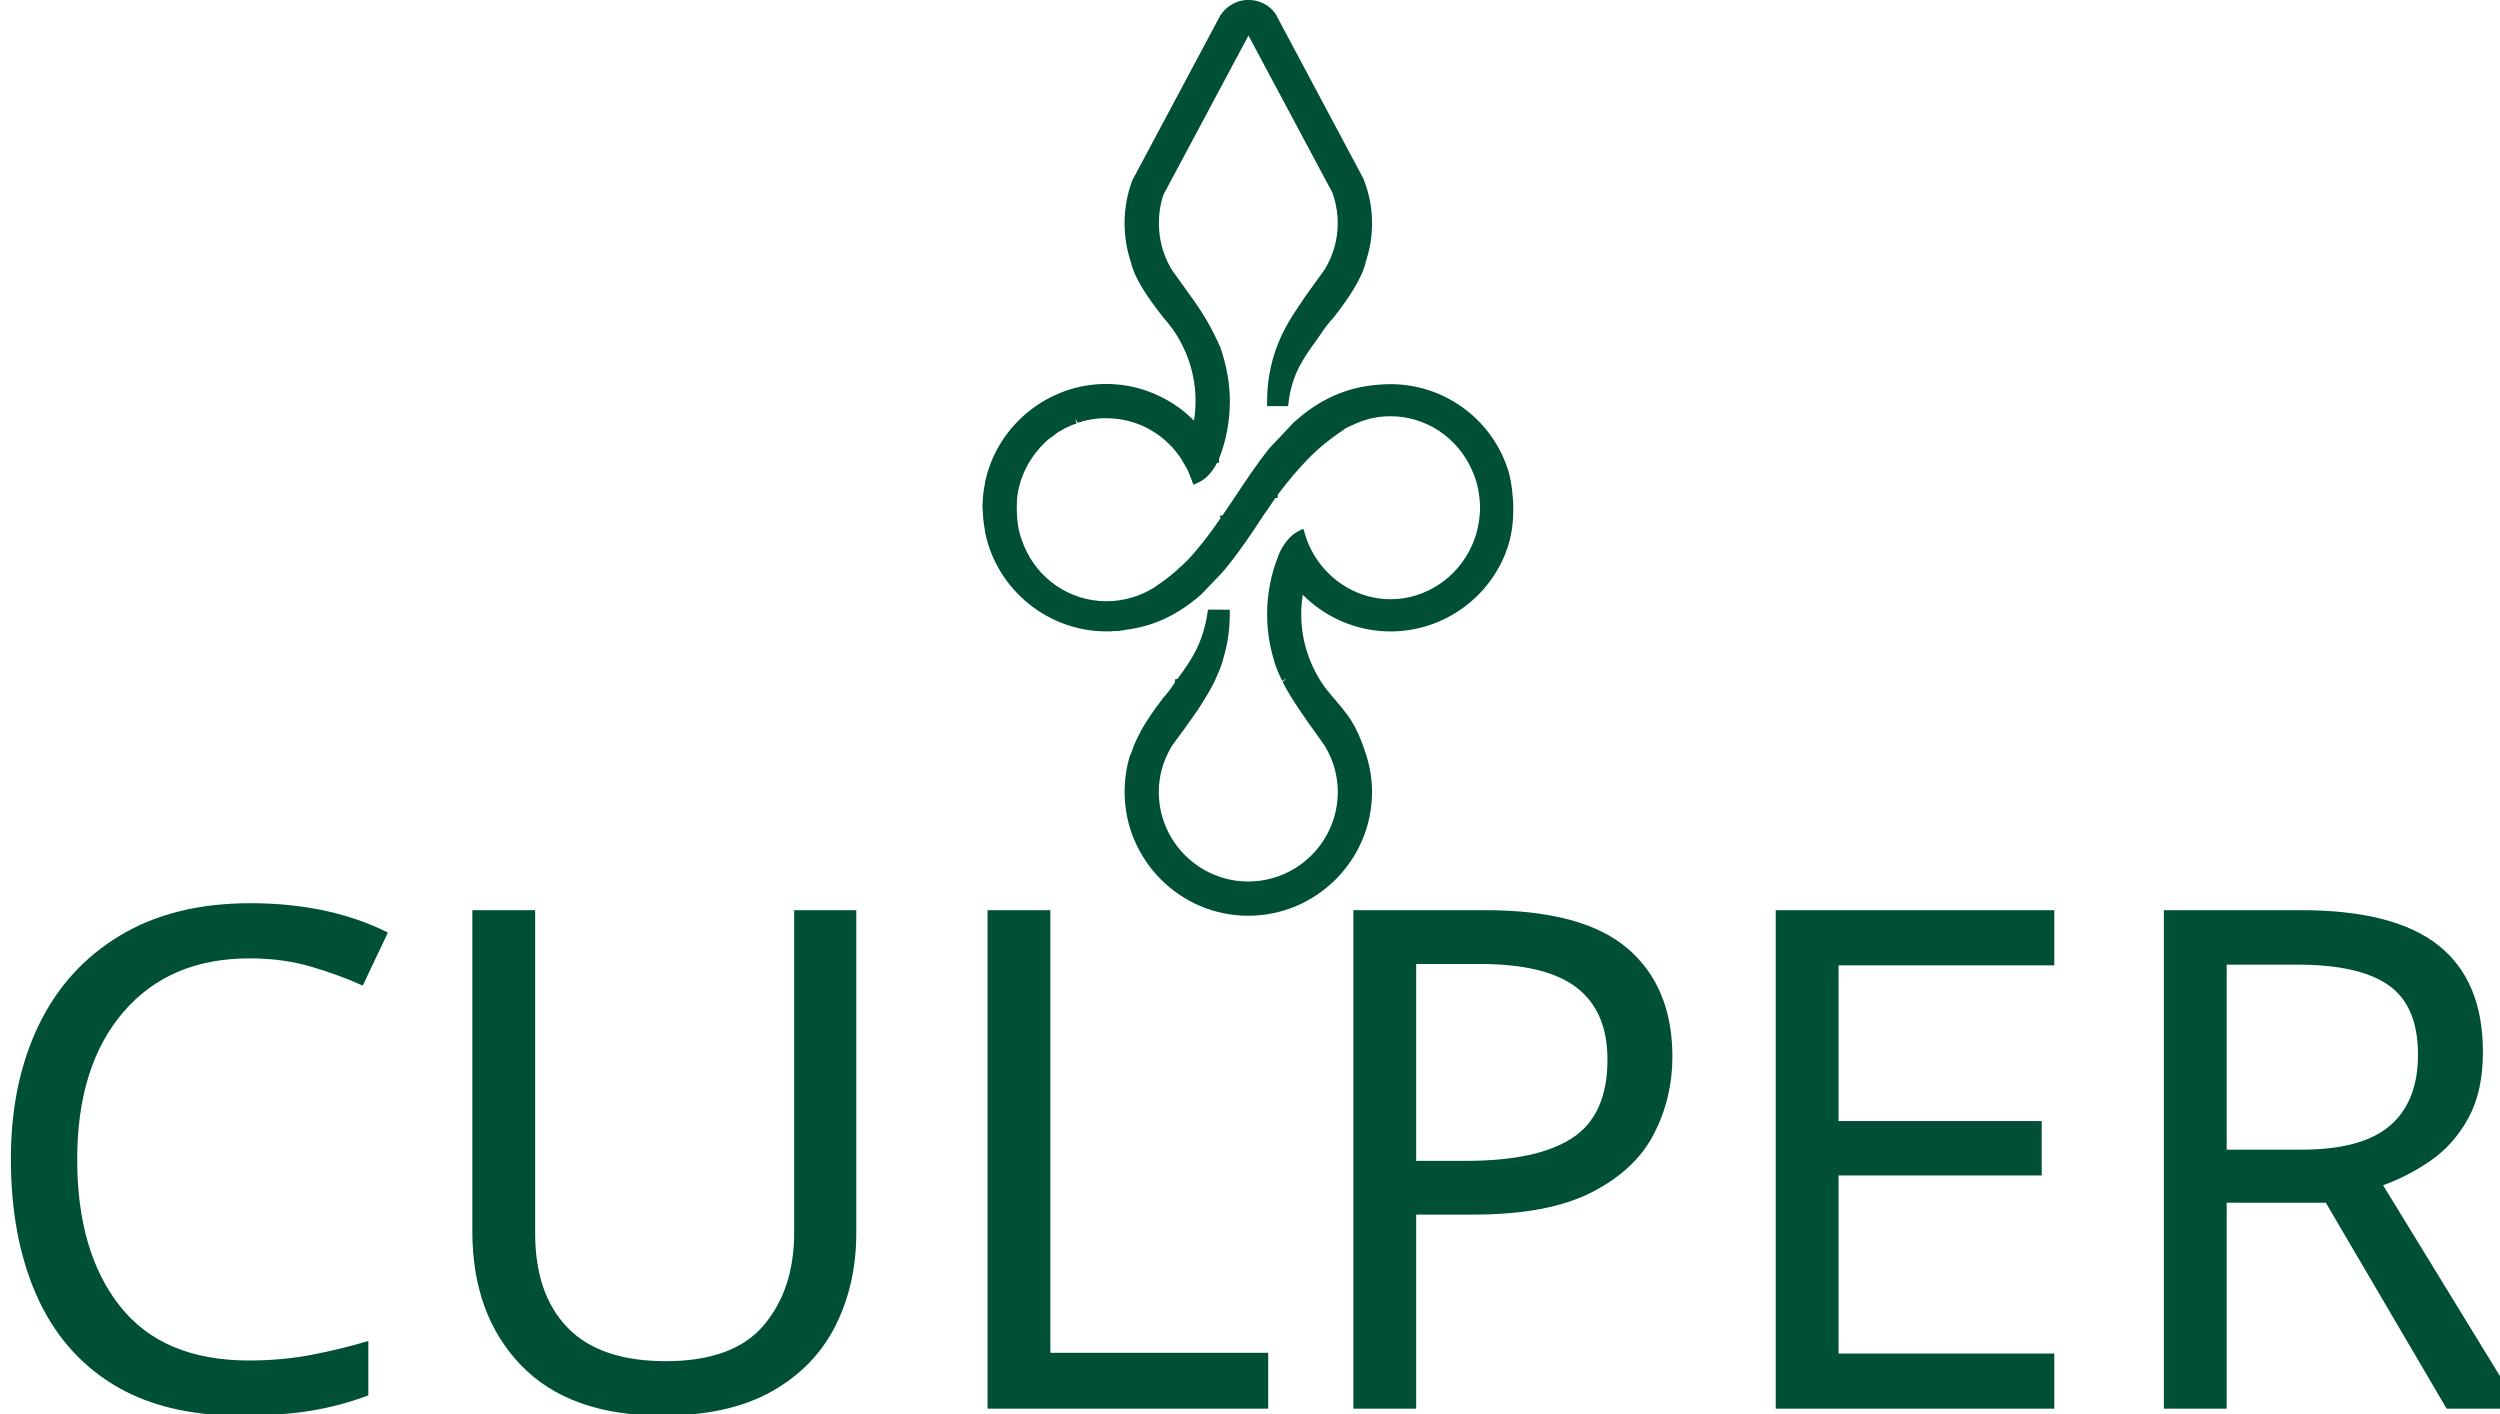
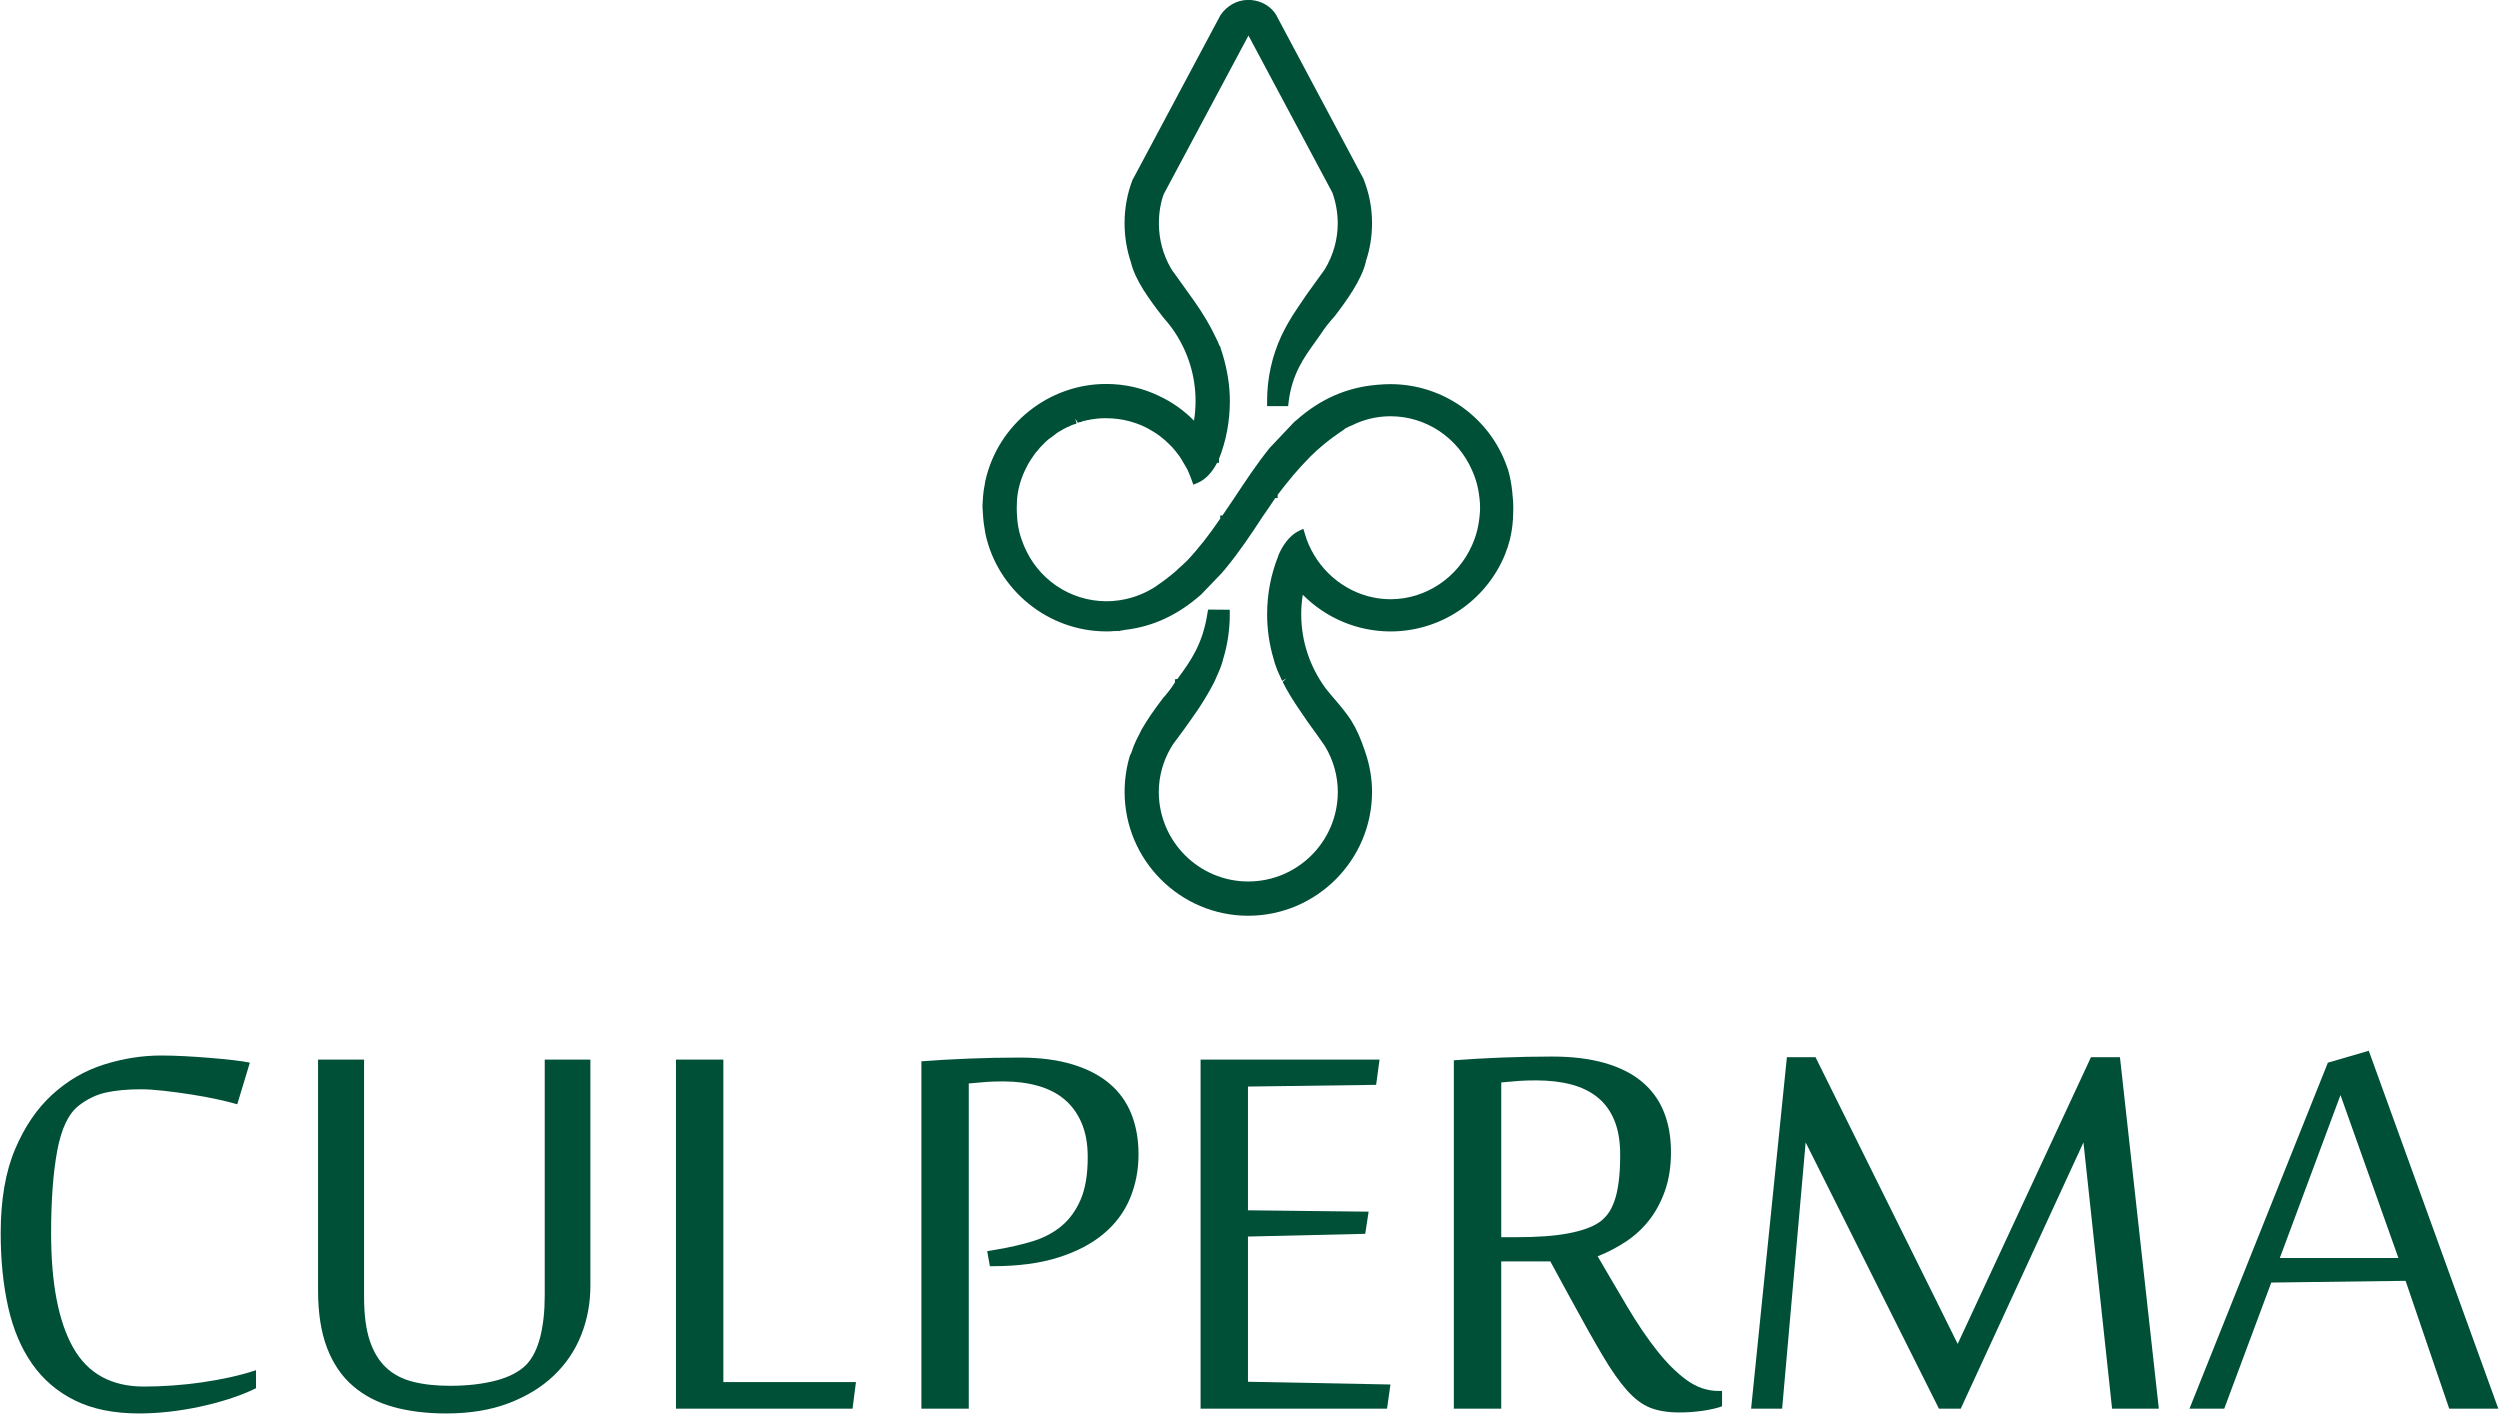
<svg xmlns="http://www.w3.org/2000/svg" version="1.1" id="Capa_1" x="0px" y="0px" viewBox="0 0 1080 610.65" style="enable-background:new 0 0 1080 610.65;" xml:space="preserve">
  <style type="text/css">
	.st0{fill:#004F37;}
- 	.st1{font-family:'SakkalMajalla';}
- 	.st2{font-size:301.587px;}
</style>
  <g>
    <path class="st0" d="M653.75,219.28c0,0.89-0.07,1.79-0.07,2.75c-0.07,3.2-0.37,6.03-0.89,8.63c-0.3,1.64-0.67,3.27-1.19,4.76   c-0.07,0.37-0.22,0.74-0.3,1.04l-0.37,0.89c-0.3,1.04-0.74,2.23-1.19,3.2c-8.48,19.5-27.69,32.23-49.05,32.23   c-14.22,0-27.84-5.73-37.89-15.85c-0.45,2.9-0.67,5.66-0.67,8.41c0,11.46,3.57,22.4,10.42,31.86l0.82,1.04   c0.89,1.04,1.64,1.94,2.23,2.68c3.72,4.32,5.95,7,8.04,10.2c2.38,3.8,4.17,7.82,6.18,13.84c1.94,5.73,2.9,11.46,2.9,17.12   c0,29.48-24.04,53.52-53.52,53.52c-29.4,0-53.37-24.04-53.37-53.52c0-5.51,0.82-10.79,2.31-15.7l0.6-1.19   c0.3-0.74,0.45-1.19,0.6-1.71l0.45-1.27c0.74-1.71,1.41-3.27,2.31-4.91l0.15-0.22c0.37-0.89,0.82-1.79,1.34-2.61   c2.23-3.8,4.91-7.74,8.71-12.73c2.08-2.38,3.8-4.54,5.21-6.85l0.07-0.07v-1.34l1.12-0.22l0.52-0.74c5.14-7,10.35-14.37,12.36-27.39   l0.3-1.79l9.38,0.07v2.08c0,6.62-0.97,13.1-2.9,19.35l-0.15,0.6c-0.07,0.3-0.15,0.6-0.22,0.82c-0.22,0.82-0.6,1.64-0.89,2.53   l-0.45,1.12c-0.67,1.56-1.34,3.13-2.01,4.54c-1.79,3.57-4.02,7.37-6.85,11.69c-2.08,3.05-4.24,6.1-6.33,9.01l-2.75,3.72   c-0.82,1.12-1.64,2.16-2.38,3.28l-0.3,0.52c-3.57,5.95-5.43,12.73-5.43,19.43c0,21.36,17.34,38.7,38.63,38.7   c21.36,0,38.7-17.34,38.7-38.7c0-6.77-1.86-13.55-5.36-19.43l-0.37-0.6c-1.12-1.64-2.31-3.35-3.5-4.99   c-2.38-3.2-4.69-6.48-6.92-9.83c-3.2-4.61-5.66-8.71-7.67-12.65l1.56-1.56l-1.79,1.12l-0.3-0.67l-1.71-3.8   c-0.37-1.04-0.74-2.01-1.12-3.05c-0.3-0.97-0.45-1.49-0.6-2.16c-1.86-6.25-2.75-12.73-2.75-19.13c0-8.78,1.64-17.27,4.84-25.23   c0-0.07,0.07-0.37,0.22-0.67c1.49-3.35,4.24-7.82,8.26-9.9l2.31-1.12l0.74,2.38c0.82,2.98,2.16,5.95,3.87,8.86   c7,11.83,19.65,19.2,33.05,19.2c15.18,0,29.03-9.23,35.28-23.45c1.27-2.83,2.08-5.58,2.6-8.26c0.3-1.41,0.45-2.75,0.6-4.09   c0.15-1.27,0.22-2.53,0.22-3.8s-0.07-2.53-0.22-3.8c-0.15-1.34-0.37-2.75-0.6-4.09c-0.52-2.6-1.34-5.36-2.6-8.11   c-6.18-14.29-20.02-23.45-35.28-23.45c-5.81,0-11.46,1.34-16.67,3.94c-0.74,0.22-1.19,0.52-1.64,0.74l-1.12,0.52   c-0.3,0.3-0.67,0.6-1.04,0.82l-0.52,0.37c-0.45,0.22-0.89,0.6-1.34,0.89c-4.54,3.13-8.49,6.4-12.13,9.97   c-2.98,3.05-5.36,5.66-7.52,8.19c-2.31,2.75-4.54,5.58-6.77,8.49v1.41h-1.04c-1.79,2.75-3.65,5.43-5.51,8.11   c-4.61,7.07-9.97,15.11-16,22.4c-0.3,0.45-0.67,0.82-1.12,1.27l-0.45,0.6l-8.86,9.23c-10.05,8.86-20.77,13.92-32.9,15.33   c-0.6,0.15-1.34,0.22-2.16,0.37l-0.45,0.22l-0.3-0.15c-0.37,0-0.67,0.07-0.97,0.07h-0.82c-0.89,0.15-2.16,0.15-3.5,0.15   c-24.93,0-46.97-17.79-52.18-42.28c-0.52-2.83-0.89-5.51-1.04-8.26l-0.22-3.5l0.07-1.34c0-0.37,0.07-0.82,0.07-1.19   c0.15-2.83,0.45-4.99,0.89-7.07c0.07-0.6,0.07-0.82,0.15-1.12l0.15-0.6c5.51-24.12,27.32-41.53,52.1-41.53   c7.96,0,15.63,1.71,22.78,5.14c5.73,2.68,10.79,6.25,15.18,10.72c0.45-2.83,0.67-5.66,0.67-8.56c0-10.42-3.05-20.62-8.86-29.48   l-1.12-1.64c-1.19-1.64-2.53-3.28-4.02-4.99c-5.88-7.52-12.13-16.08-13.92-23.74c-1.79-5.36-2.75-11.09-2.75-16.9   c0-6.33,1.12-12.65,3.42-18.68l0.74-1.34l37.29-69.89c2.83-4.09,7-6.4,11.69-6.55c4.54-0.07,8.86,1.86,11.54,5.28l0.89,1.34   l0.97,1.86L589,77.19c2.53,6.4,3.72,12.58,3.72,19.28c0,5.66-0.89,11.16-2.68,16.45l-0.07,0.52c-1.94,7.67-8.26,16.52-13.55,23.37   c-2.38,2.61-4.09,4.84-5.51,7l-0.3,0.45c-0.74,1.12-1.56,2.23-2.31,3.28c-4.99,6.92-10.12,13.99-11.61,26.05l-0.22,1.86h-9.08   v-2.16c0-9.9,2.08-19.35,6.18-28.21c1.79-3.8,4.09-7.82,7.22-12.43c2.38-3.57,4.84-7.15,7.44-10.64l4.09-5.66   c3.72-6.25,5.58-12.95,5.58-19.87c0-4.61-0.82-9.08-2.31-13.25l-36.25-67.88l-36.62,68.55c-1.34,3.57-2.08,8.11-2.08,12.58   c0,6.85,1.79,13.62,5.28,19.58c0.15,0.22,0.3,0.37,0.37,0.6c0.45,0.67,1.12,1.56,1.79,2.46c0.6,0.89,1.27,1.71,1.86,2.61   c1.86,2.6,3.8,5.36,5.81,8.11c4.02,5.73,7.07,10.87,9.3,15.63c0.67,1.27,1.27,2.6,1.79,3.94l0.37,0.37l0.07,0.6   c0.22,0.52,0.37,1.04,0.52,1.56l0.3,0.89c2.08,6.85,3.2,13.7,3.2,20.39c0,8.71-1.56,17.12-4.69,25.01v1.71h-0.82   c-2.16,4.17-5.06,7.22-8.19,8.56l-2.08,0.89l-0.74-2.08c-0.52-1.49-1.12-2.83-1.71-4.24c-0.67-1.19-1.34-2.46-2.16-3.72l-0.3-0.6   c-0.74-1.19-1.49-2.31-2.38-3.35l-0.52-0.67c-0.89-1.12-1.79-2.08-2.68-2.9c-2.23-2.23-4.61-4.09-7.15-5.58   c-1.27-0.82-2.61-1.49-4.02-2.16c-1.79-0.82-3.72-1.49-5.81-2.08c-3.5-0.97-7.07-1.34-10.35-1.34c-0.97,0-1.79,0-2.68,0.07   c-0.89,0.07-1.49,0.15-2.08,0.22l-0.3,0.15l-0.37-0.07c-0.6,0.15-1.12,0.22-1.64,0.3l-1.19,0.22c-0.45,0.07-0.82,0.22-1.19,0.3   c-0.45,0.07-0.82,0.22-1.04,0.3l-0.15,0.15l-0.67,0.07c-0.22,0.07-0.52,0.15-0.74,0.3l-1.12-1.86l0.52,1.94h-0.07l0.07,0.15   l-0.6,0.37l-0.22-0.07c-0.89,0.3-1.64,0.6-2.46,1.04l-0.6,0.22c-0.3,0.15-0.52,0.22-0.82,0.45l-0.52,0.22   c-0.22,0.07-0.45,0.22-0.74,0.45l-0.89,0.52c-0.15,0.07-0.37,0.15-0.6,0.3c-0.82,0.52-1.34,0.82-1.79,1.27l-2.31,1.71   c-0.07,0-0.22,0.15-0.45,0.3c-1.04,0.89-1.86,1.64-2.6,2.46c-0.89,0.82-1.56,1.64-2.23,2.53c-0.89,0.89-1.49,1.79-2.08,2.68   c-0.74,1.04-1.34,2.01-1.86,2.9c-0.6,1.04-1.04,2.01-1.56,3.05c-1.86,4.02-2.98,8.11-3.35,12.21c-0.07,0.67-0.07,1.34-0.07,2.01   c-0.07,0.82-0.07,1.34-0.07,1.79c0,1.71,0.07,2.83,0.15,3.87c0.22,4.17,1.19,8.26,2.83,12.21c5.95,14.74,19.95,24.26,35.65,24.34   c7.59,0,14.81-2.16,20.99-6.1l1.04-0.74c3.05-2.08,5.66-4.09,8.26-6.33l0.82-0.82c1.27-1.12,2.53-2.23,3.72-3.42   c2.38-2.46,4.84-5.36,7.37-8.56c2.23-2.83,4.47-5.88,7-9.6l0.07,0.07v-1.56h0.97c0.89-1.34,1.79-2.61,2.68-3.95l2.31-3.42   c4.84-7.29,9.83-14.89,15.41-21.81l10.42-11.02c0.45-0.45,0.67-0.67,0.97-0.82c10.35-9.23,21.81-14.29,34.83-15.41   c2.31-0.22,4.17-0.3,5.95-0.3c22.7,0,42.95,14.37,50.39,35.8c0.37,0.82,0.6,1.79,0.82,2.68l0.22,0.82c0.22,1.12,0.45,2.01,0.6,2.9   c0.45,2.53,0.74,5.43,0.97,8.49C653.68,217.49,653.75,218.38,653.75,219.28z" />
  </g>
-   <text transform="matrix(1 0 0 1 -13.6948 608.5447)" class="st0 st1 st2">CULPERMA</text>
+   <g>
+     <path class="st0" d="M60.08,610.61c-10.9,0-20.13-1.87-27.68-5.6c-7.56-3.73-13.72-8.98-18.48-15.76   c-4.76-6.77-8.22-14.95-10.38-24.52c-2.16-9.57-3.24-20.25-3.24-32.03c0-14.33,2.06-26.38,6.18-36.15   c4.12-9.77,9.5-17.67,16.12-23.71c6.63-6.04,14.06-10.36,22.31-12.96c8.25-2.6,16.49-3.9,24.74-3.9c3.04,0,6.43,0.1,10.16,0.29   c3.73,0.2,7.36,0.44,10.9,0.74c3.53,0.29,6.85,0.61,9.94,0.96c3.09,0.35,5.52,0.71,7.29,1.1l-5.45,17.97   c-1.96-0.59-4.71-1.27-8.25-2.06c-3.53-0.78-7.34-1.5-11.41-2.13c-4.07-0.64-8.08-1.18-12-1.62c-3.93-0.44-7.22-0.66-9.87-0.66   c-5.89,0-10.95,0.47-15.17,1.4c-4.22,0.93-8.15,2.82-11.78,5.67c-4.42,3.44-7.51,9.92-9.28,19.44c-1.77,9.52-2.65,21.4-2.65,35.64   c0,21.7,3.17,38.17,9.5,49.41c6.33,11.24,16.52,16.86,30.56,16.86c3.93,0,8-0.15,12.22-0.44c4.22-0.29,8.42-0.74,12.59-1.33   c4.17-0.59,8.27-1.33,12.3-2.21c4.02-0.88,7.81-1.91,11.34-3.09v7.8c-3.63,1.77-7.54,3.31-11.71,4.64   c-4.17,1.33-8.44,2.46-12.81,3.39c-4.37,0.93-8.76,1.64-13.18,2.13C68.48,610.36,64.21,610.61,60.08,610.61z" />
+     <path class="st0" d="M251.08,576.74c-2.65,6.68-6.6,12.52-11.85,17.52c-5.25,5.01-11.76,8.98-19.51,11.93   c-7.76,2.95-16.74,4.42-26.95,4.42c-8.44,0-16.05-0.93-22.83-2.8c-6.77-1.86-12.59-4.88-17.45-9.06   c-4.86-4.17-8.59-9.65-11.19-16.42c-2.6-6.77-3.9-15.07-3.9-24.89v-99.7h19.88v102.64c0,7.56,0.81,13.79,2.43,18.7   c1.62,4.91,3.98,8.81,7.07,11.71c3.09,2.9,6.94,4.93,11.56,6.11c4.61,1.18,9.96,1.77,16.05,1.77c7.46,0,14.09-0.76,19.88-2.28   c5.79-1.52,10.21-3.85,13.25-7c2.65-2.85,4.61-6.82,5.89-11.93c1.27-5.1,1.91-10.99,1.91-17.67V457.75h19.73v97.63   C255.05,562.95,253.73,570.06,251.08,576.74z" />
+     <path class="st0" d="M292.02,608.54V457.75h20.47v139.31h57.28l-1.47,11.49H292.02z" />
+     <path class="st0" d="M426.46,540.51l4.27-0.74c5.3-0.88,10.33-2.04,15.09-3.46c4.76-1.42,8.91-3.56,12.44-6.41   c3.53-2.85,6.36-6.65,8.47-11.41c2.11-4.76,3.17-10.97,3.17-18.63c0-5.69-0.88-10.6-2.65-14.73s-4.22-7.51-7.36-10.16   c-3.14-2.65-6.97-4.61-11.49-5.89c-4.52-1.27-9.48-1.91-14.87-1.91c-2.85,0-5.3,0.07-7.36,0.22c-2.06,0.15-4.62,0.37-7.66,0.66   v140.49h-20.47V458.49c6.19-0.49,13.01-0.88,20.47-1.18c7.46-0.29,14.77-0.44,21.94-0.44c8.74,0,16.35,0.98,22.83,2.94   c6.48,1.97,11.83,4.74,16.05,8.32c4.22,3.58,7.36,7.95,9.42,13.11s3.09,10.97,3.09,17.45c0,6.77-1.23,13.11-3.68,19   c-2.46,5.89-6.26,11-11.41,15.32c-5.15,4.32-11.68,7.73-19.59,10.23c-7.9,2.5-17.3,3.75-28.2,3.75h-1.33L426.46,540.51z" />
+     <path class="st0" d="M599.2,608.54h-80.55V457.75h77.31l-1.47,10.9l-55.37,0.74v53.46l52.13,0.59l-1.47,9.57l-50.66,1.18v62.73   l61.55,1.18L599.2,608.54z" />
+     <path class="st0" d="M669.74,544.93h-21.21v63.62h-20.47v-150.5c6.18-0.49,13.01-0.88,20.47-1.18c7.46-0.29,14.77-0.44,21.94-0.44   c8.74,0,16.35,0.93,22.83,2.8c6.48,1.87,11.83,4.57,16.05,8.1c4.22,3.53,7.36,7.86,9.42,12.96c2.06,5.11,3.09,10.9,3.09,17.38   c0,6.28-0.86,11.85-2.58,16.71c-1.72,4.86-4,9.11-6.85,12.74c-2.85,3.63-6.21,6.73-10.09,9.28c-3.88,2.55-7.93,4.66-12.15,6.33   c4.51,7.76,8.86,15.14,13.03,22.16c4.17,7.02,8.37,13.21,12.59,18.55c4.22,5.35,8.49,9.6,12.81,12.74   c4.32,3.14,8.93,4.71,13.84,4.71h1.47v6.63c-2.16,0.79-4.91,1.42-8.25,1.92c-3.34,0.49-6.73,0.74-10.16,0.74   c-4.91,0-9.08-0.66-12.52-1.99c-3.44-1.33-6.8-3.83-10.09-7.51c-3.29-3.68-6.85-8.76-10.68-15.24   c-3.83-6.48-8.54-14.87-14.14-25.18L669.74,544.93z M654.86,534.47c9.23,0,16.71-0.54,22.46-1.62c5.74-1.08,10.14-2.6,13.18-4.57   c1.37-0.88,2.65-2.06,3.83-3.53c1.18-1.47,2.18-3.36,3.02-5.67c0.83-2.31,1.47-5.1,1.91-8.39c0.44-3.29,0.66-7.24,0.66-11.85   c0-5.79-0.83-10.72-2.5-14.8c-1.67-4.07-4.07-7.39-7.21-9.94c-3.14-2.55-6.95-4.42-11.41-5.6c-4.47-1.18-9.55-1.77-15.24-1.77   c-2.85,0-5.3,0.07-7.36,0.22s-4.62,0.37-7.66,0.66v66.86H654.86z" />
+     <path class="st0" d="M912.42,608.54l-12.37-115.01l-53.01,115.01h-9.42l-57.58-115.01l-10.16,115.01h-13.4l15.46-151.82h12.37   l61.41,123.84l57.58-123.84h12.52l16.79,151.82H912.42z" />
+     <path class="st0" d="M1058.06,608.54l-18.85-55.22l-58.02,0.74l-20.32,54.49h-15.02l59.79-149.47l17.67-5.15l55.96,154.62H1058.06z    M1036.12,543.46l-25.03-70.39l-26.21,70.39H1036.12z" />
+   </g>
</svg>
